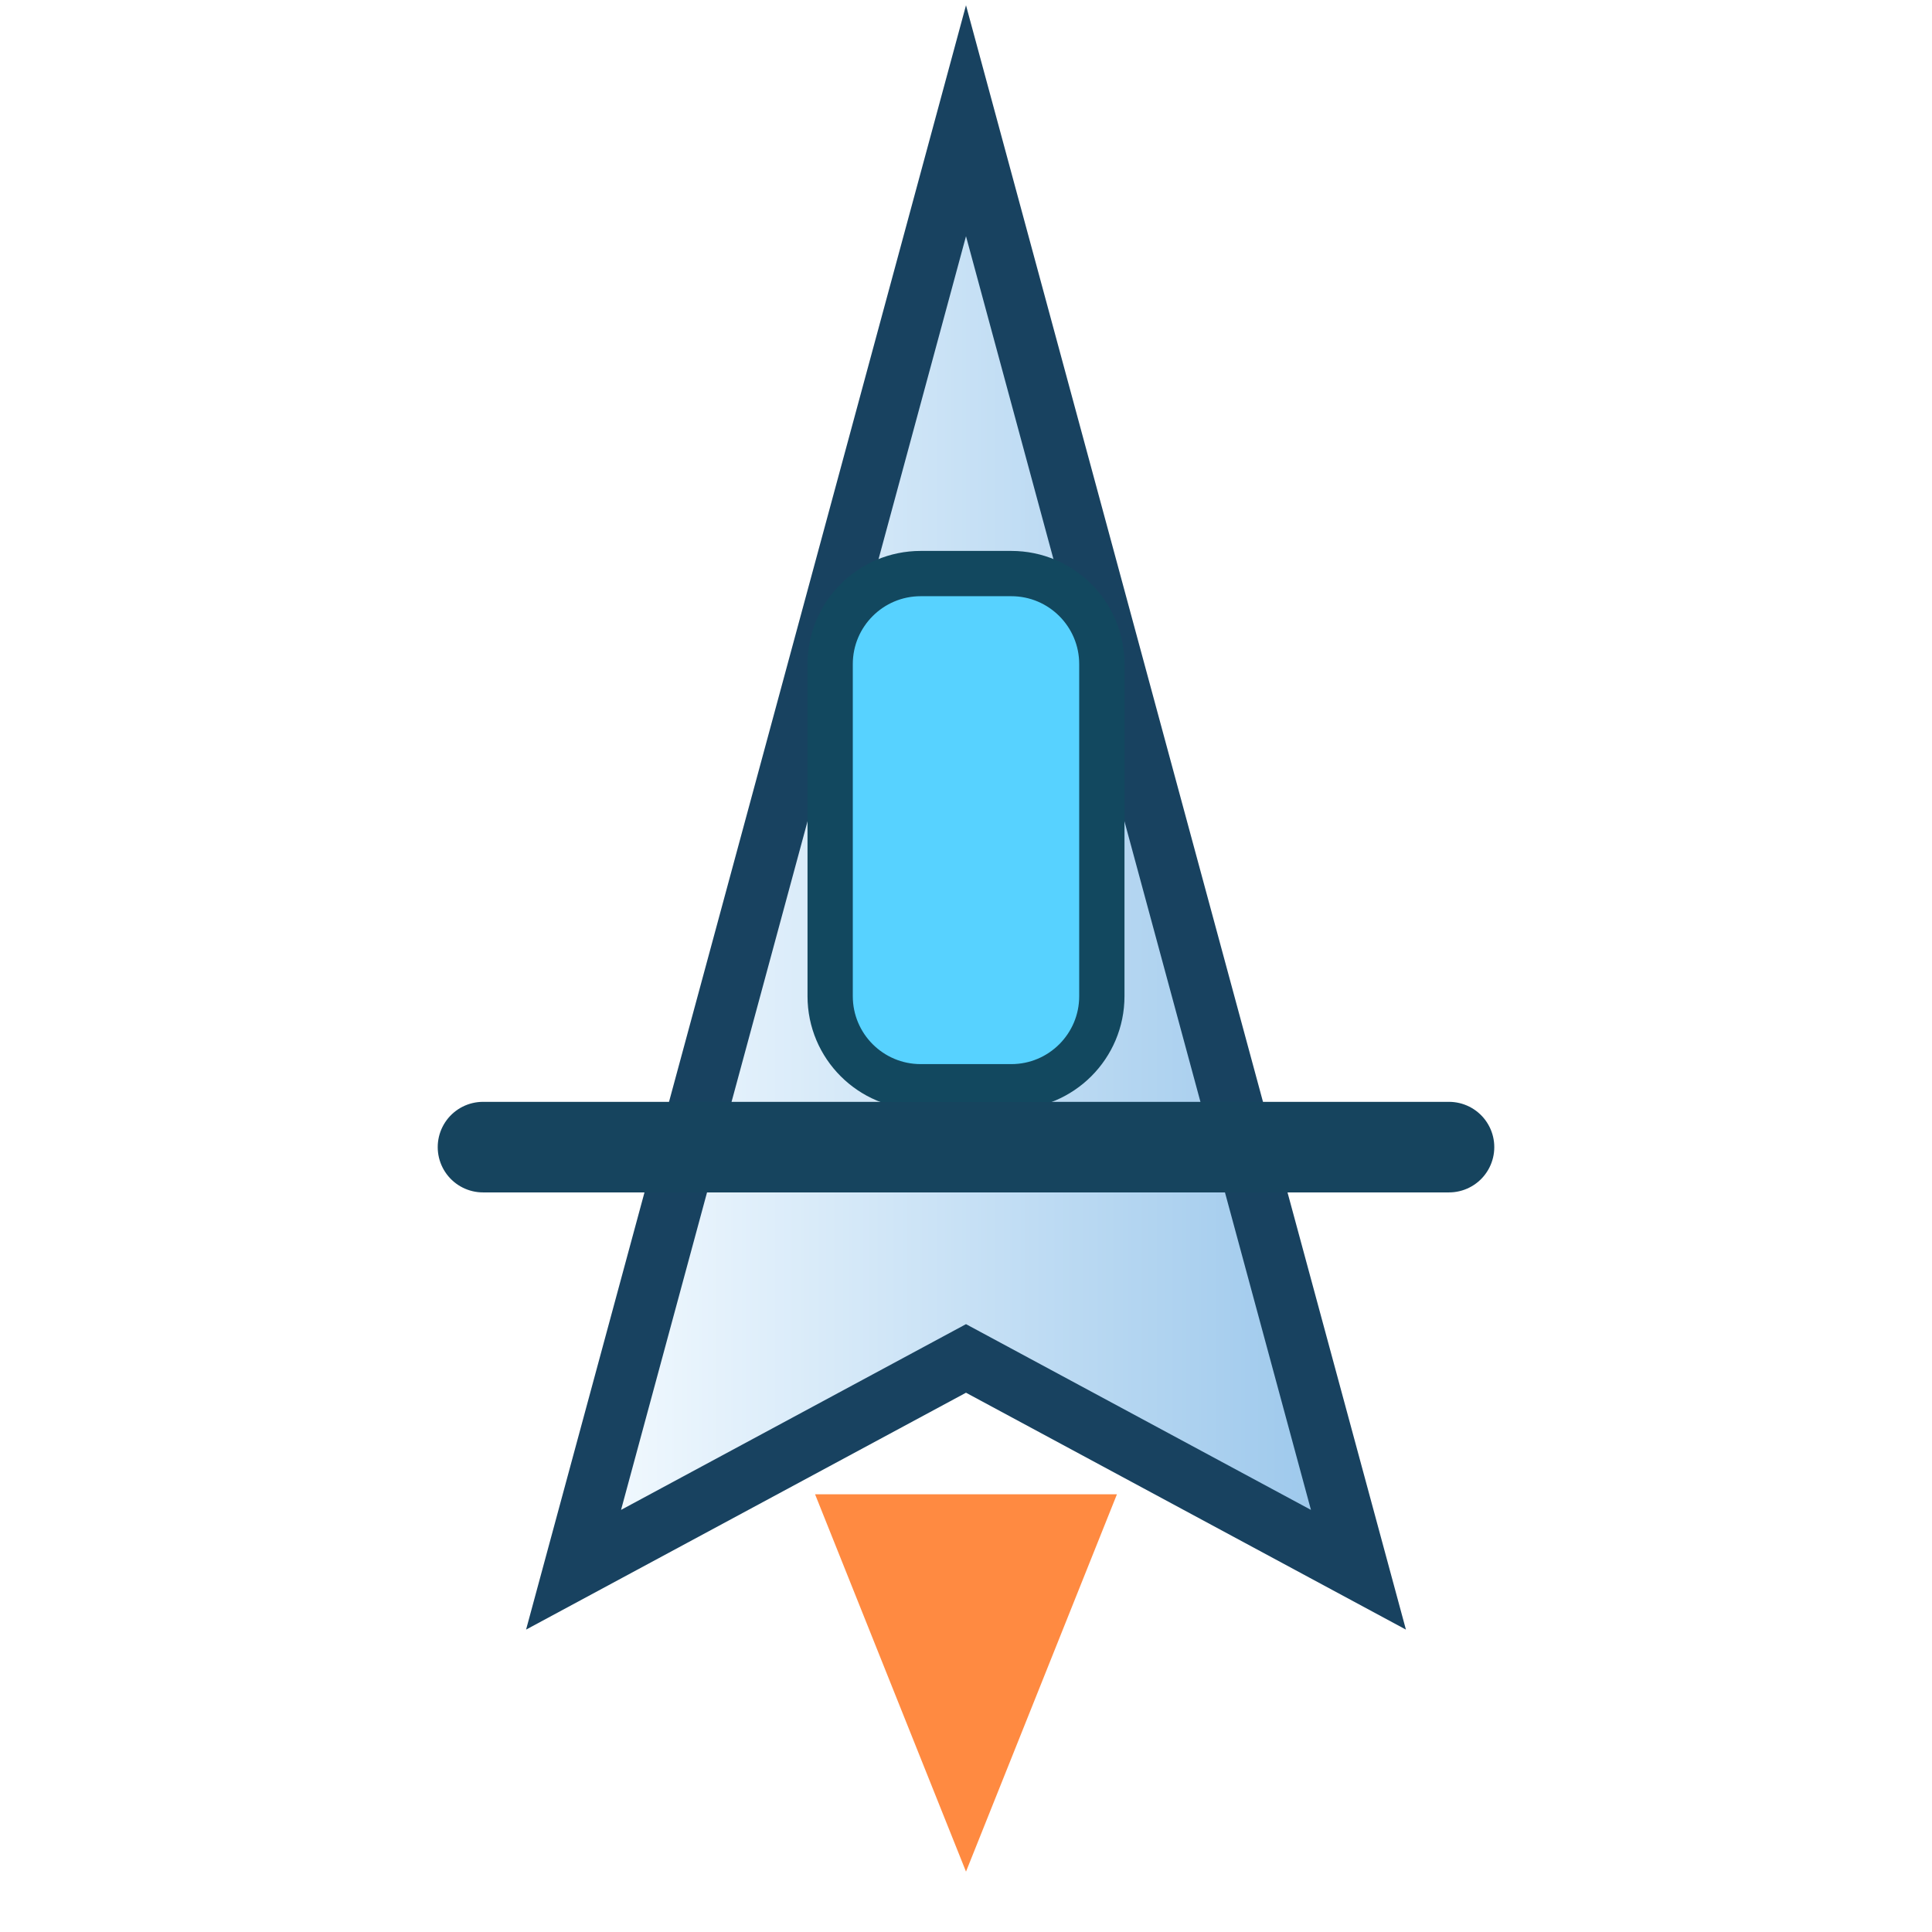
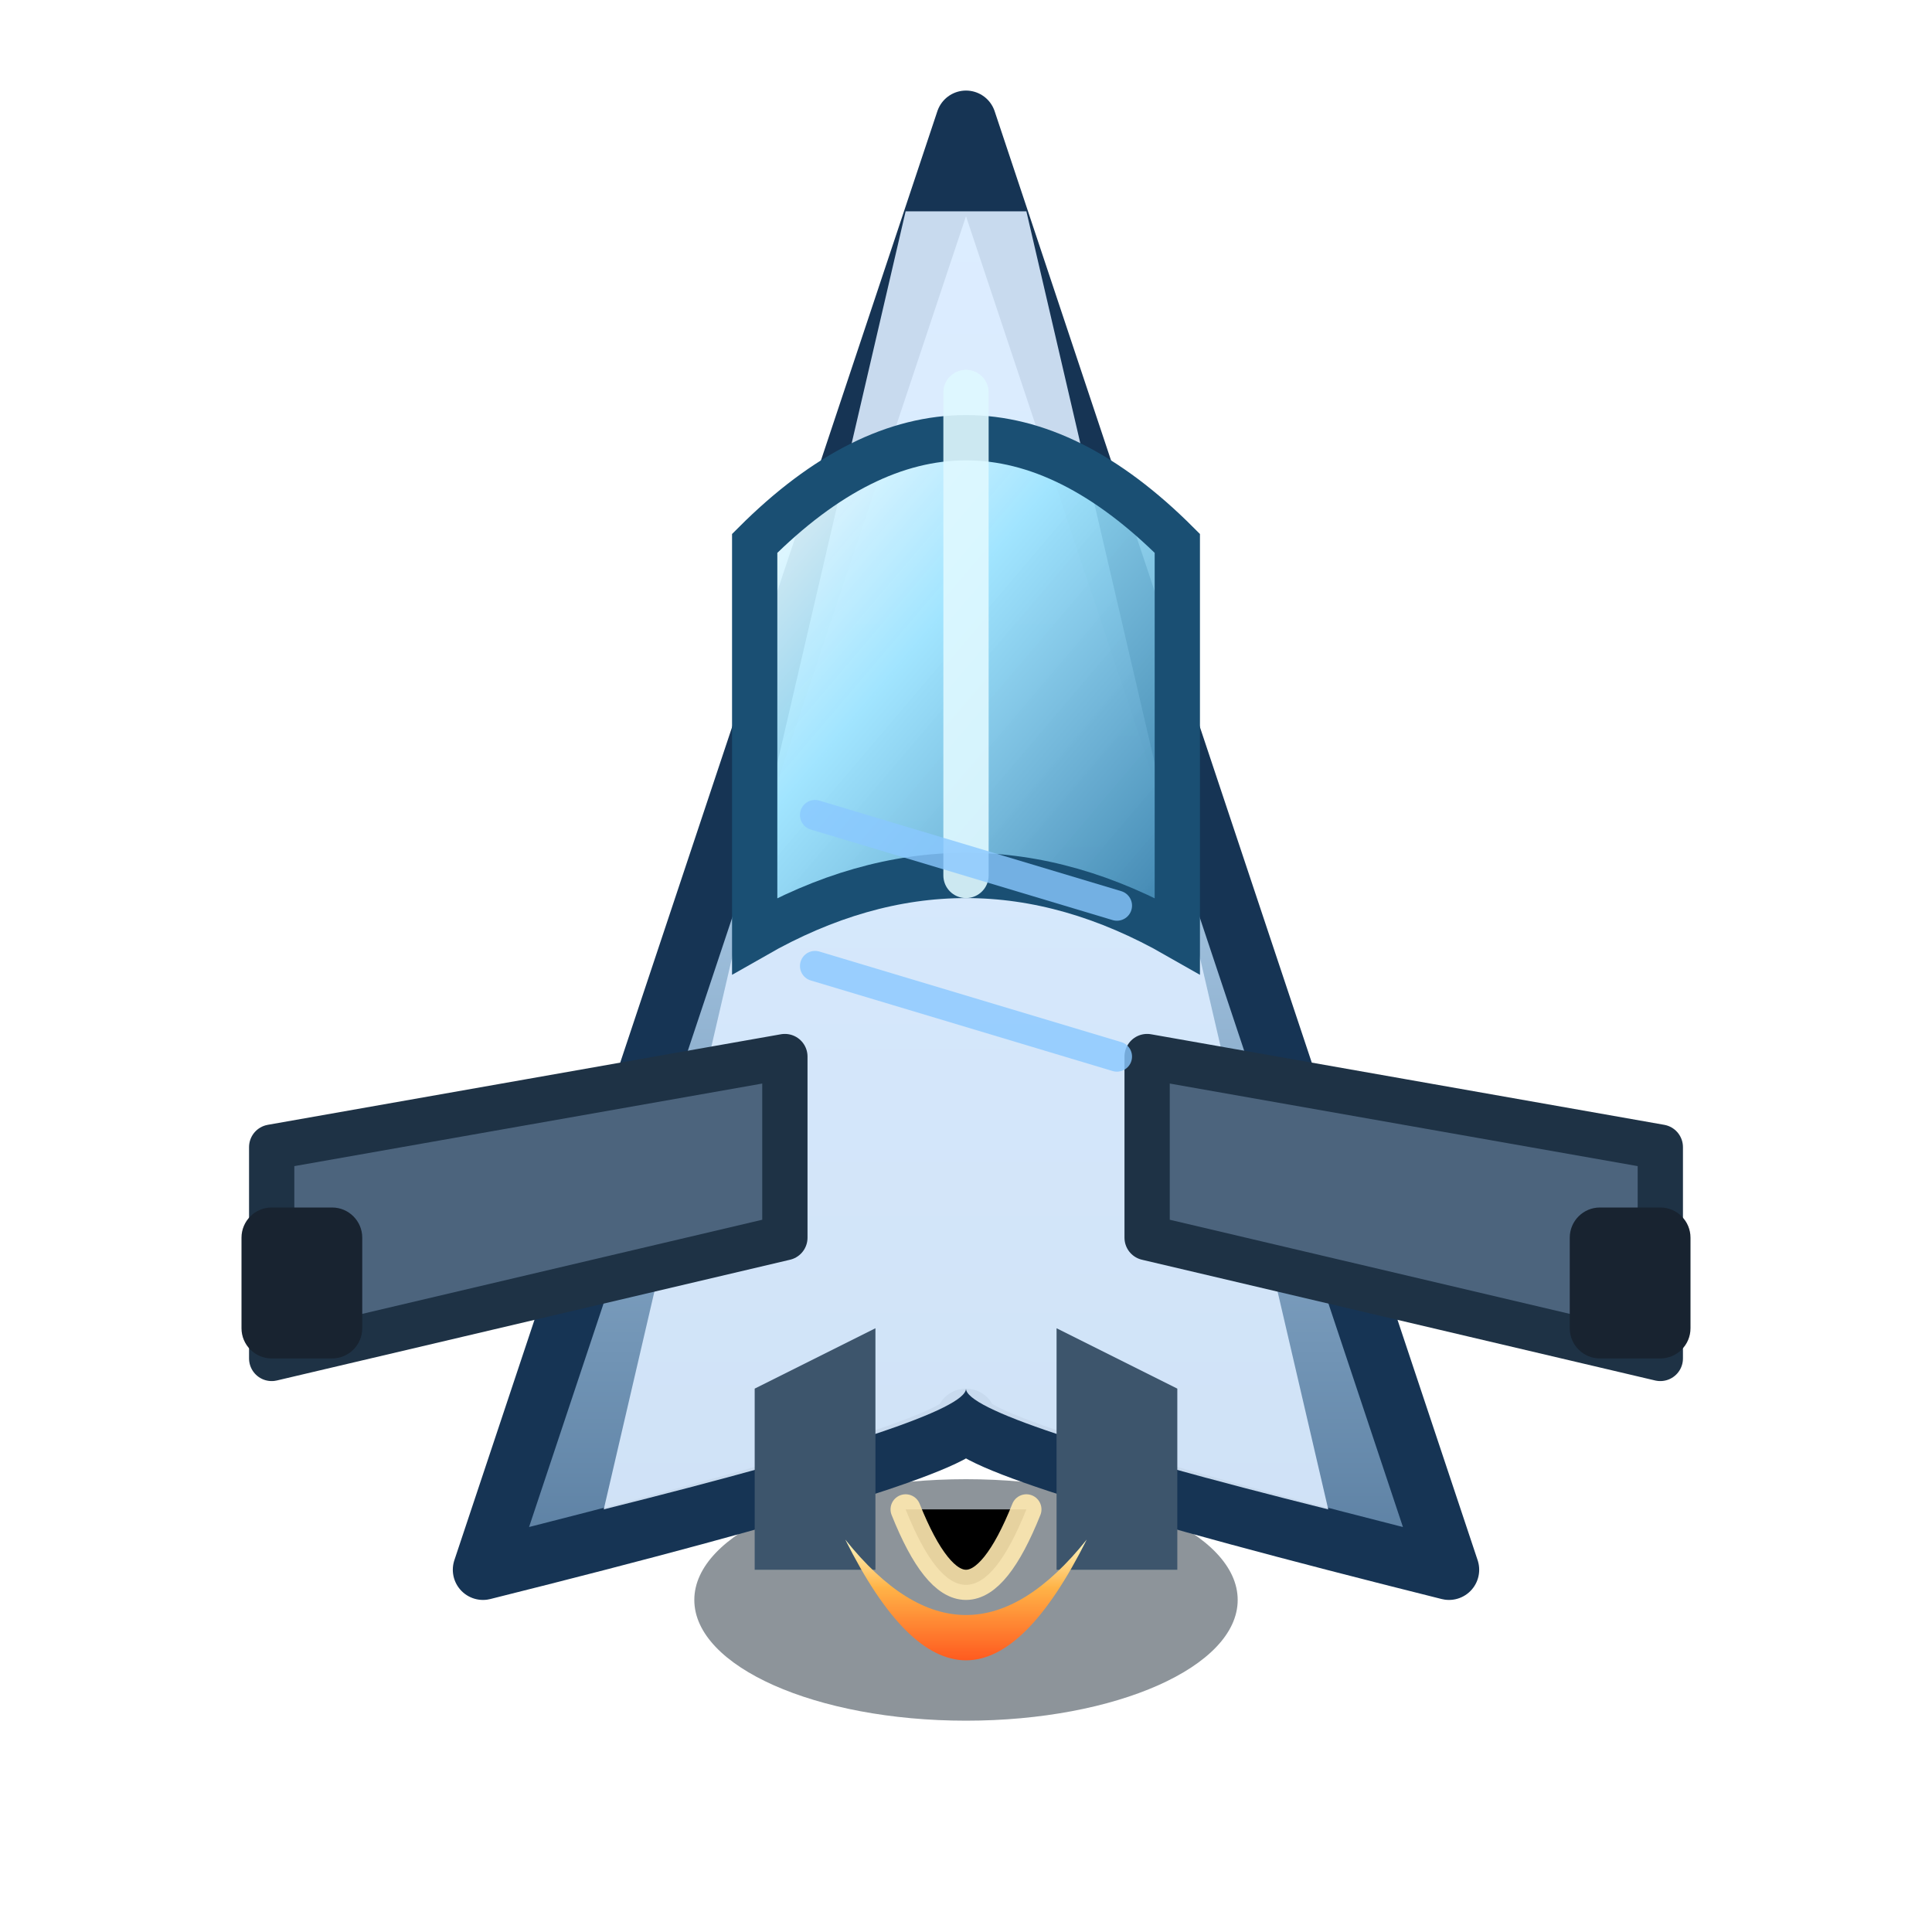
<svg xmlns="http://www.w3.org/2000/svg" viewBox="0 0 128 128">
  <defs>
-     <linearGradient id="b" x1="0" x2="1">
-       <stop offset="0" stop-color="#f5fbff" />
-       <stop offset="1" stop-color="#99c6eb" />
+     <linearGradient id="hull" x1="0" y1="0" x2="0" y2="1">
+       <stop offset="0" stop-color="#eef8ff" />
+       <stop offset="0.4" stop-color="#b5d5f0" />
+       <stop offset="1" stop-color="#5b7fa2" />
+     </linearGradient>
+     <linearGradient id="hullShadow" x1="0" y1="0" x2="0" y2="1">
+       <stop offset="0" stop-color="#1f3246" stop-opacity="0.9" />
+       <stop offset="1" stop-color="#0e1721" stop-opacity="0.0" />
+     </linearGradient>
+     <linearGradient id="glass" x1="0" y1="0" x2="1" y2="1">
+       <stop offset="0" stop-color="#ffffff" stop-opacity="0.95" />
+       <stop offset="0.4" stop-color="#9be4ff" stop-opacity="0.9" />
+       <stop offset="1" stop-color="#3179a6" stop-opacity="0.95" />
+     </linearGradient>
+     <linearGradient id="flame" x1="0" y1="0" x2="0" y2="1">
+       <stop offset="0" stop-color="#fff9c4" />
+       <stop offset="0.4" stop-color="#ffb347" />
+       <stop offset="1" stop-color="#ff5a1f" />
    </linearGradient>
  </defs>
-   <path d="M64 8 L90 104 L64 90 L38 104 Z" fill="url(#b)" stroke="#184260" stroke-width="4" />
-   <rect x="55" y="38" width="18" height="34" rx="6" fill="#57d2ff" stroke="#12485f" stroke-width="3" />
-   <path d="M54 99 L64 124 L74 99 Z" fill="#ff8a41" />
-   <path d="M32 76 L96 76" stroke="#16445e" stroke-width="6" stroke-linecap="round" />
+   <ellipse cx="64" cy="106" rx="18" ry="8" fill="#031320" fill-opacity="0.45" />
+   <path d="M64 16 L90 104 L64 96 L38 104 Z" fill="url(#hullShadow)" />
+   <path d="M64 8            L96 104            Q64 96 64 94            Q64 96 32 104            Z" fill="url(#hull)" stroke="#163454" stroke-width="4" stroke-linejoin="round" />
+   <path d="M60 14 L68 14 L88 100 Q64 94 64 92 Q64 94 40 100 Z" fill="#dcecff" fill-opacity="0.9" />
+   <path d="M18 76            L52 70            L52 82            L18 90 Z" fill="#4c647d" stroke="#1e3245" stroke-width="3" stroke-linejoin="round" />
+   <path d="M110 76            L76 70            L76 82            L110 90 Z" fill="#4c647d" stroke="#1e3245" stroke-width="3" stroke-linejoin="round" />
+   <rect x="16" y="80" width="8" height="10" rx="2" fill="#182330" />
+   <rect x="104" y="80" width="8" height="10" rx="2" fill="#182330" />
+   <path d="M50 92 L58 88 L58 104 L50 104 Z" fill="#3d556c" />
+   <path d="M78 92 L70 88 L70 104 L78 104 Z" fill="#3d556c" />
+   <path d="M50 36            Q64 22 78 36            L78 62            Q64 54 50 62 Z" fill="url(#glass)" stroke="#1a4f73" stroke-width="3" />
+   <path d="M64 26 L64 58" stroke="#dff8ff" stroke-width="3" stroke-linecap="round" stroke-opacity="0.9" />
+   <path d="M54 54 L74 60" stroke="#89c8ff" stroke-width="2" stroke-linecap="round" stroke-opacity="0.8" />
+   <path d="M54 64 L74 70" stroke="#89c8ff" stroke-width="2" stroke-linecap="round" stroke-opacity="0.8" />
+   <path d="M56 102            Q64 118 72 102            Q64 112 56 102 Z" fill="url(#flame)" />
+   <path d="M60 100 Q64 110 68 100" stroke="#ffe9b0" stroke-width="2" stroke-linecap="round" stroke-opacity="0.9" />
</svg>
